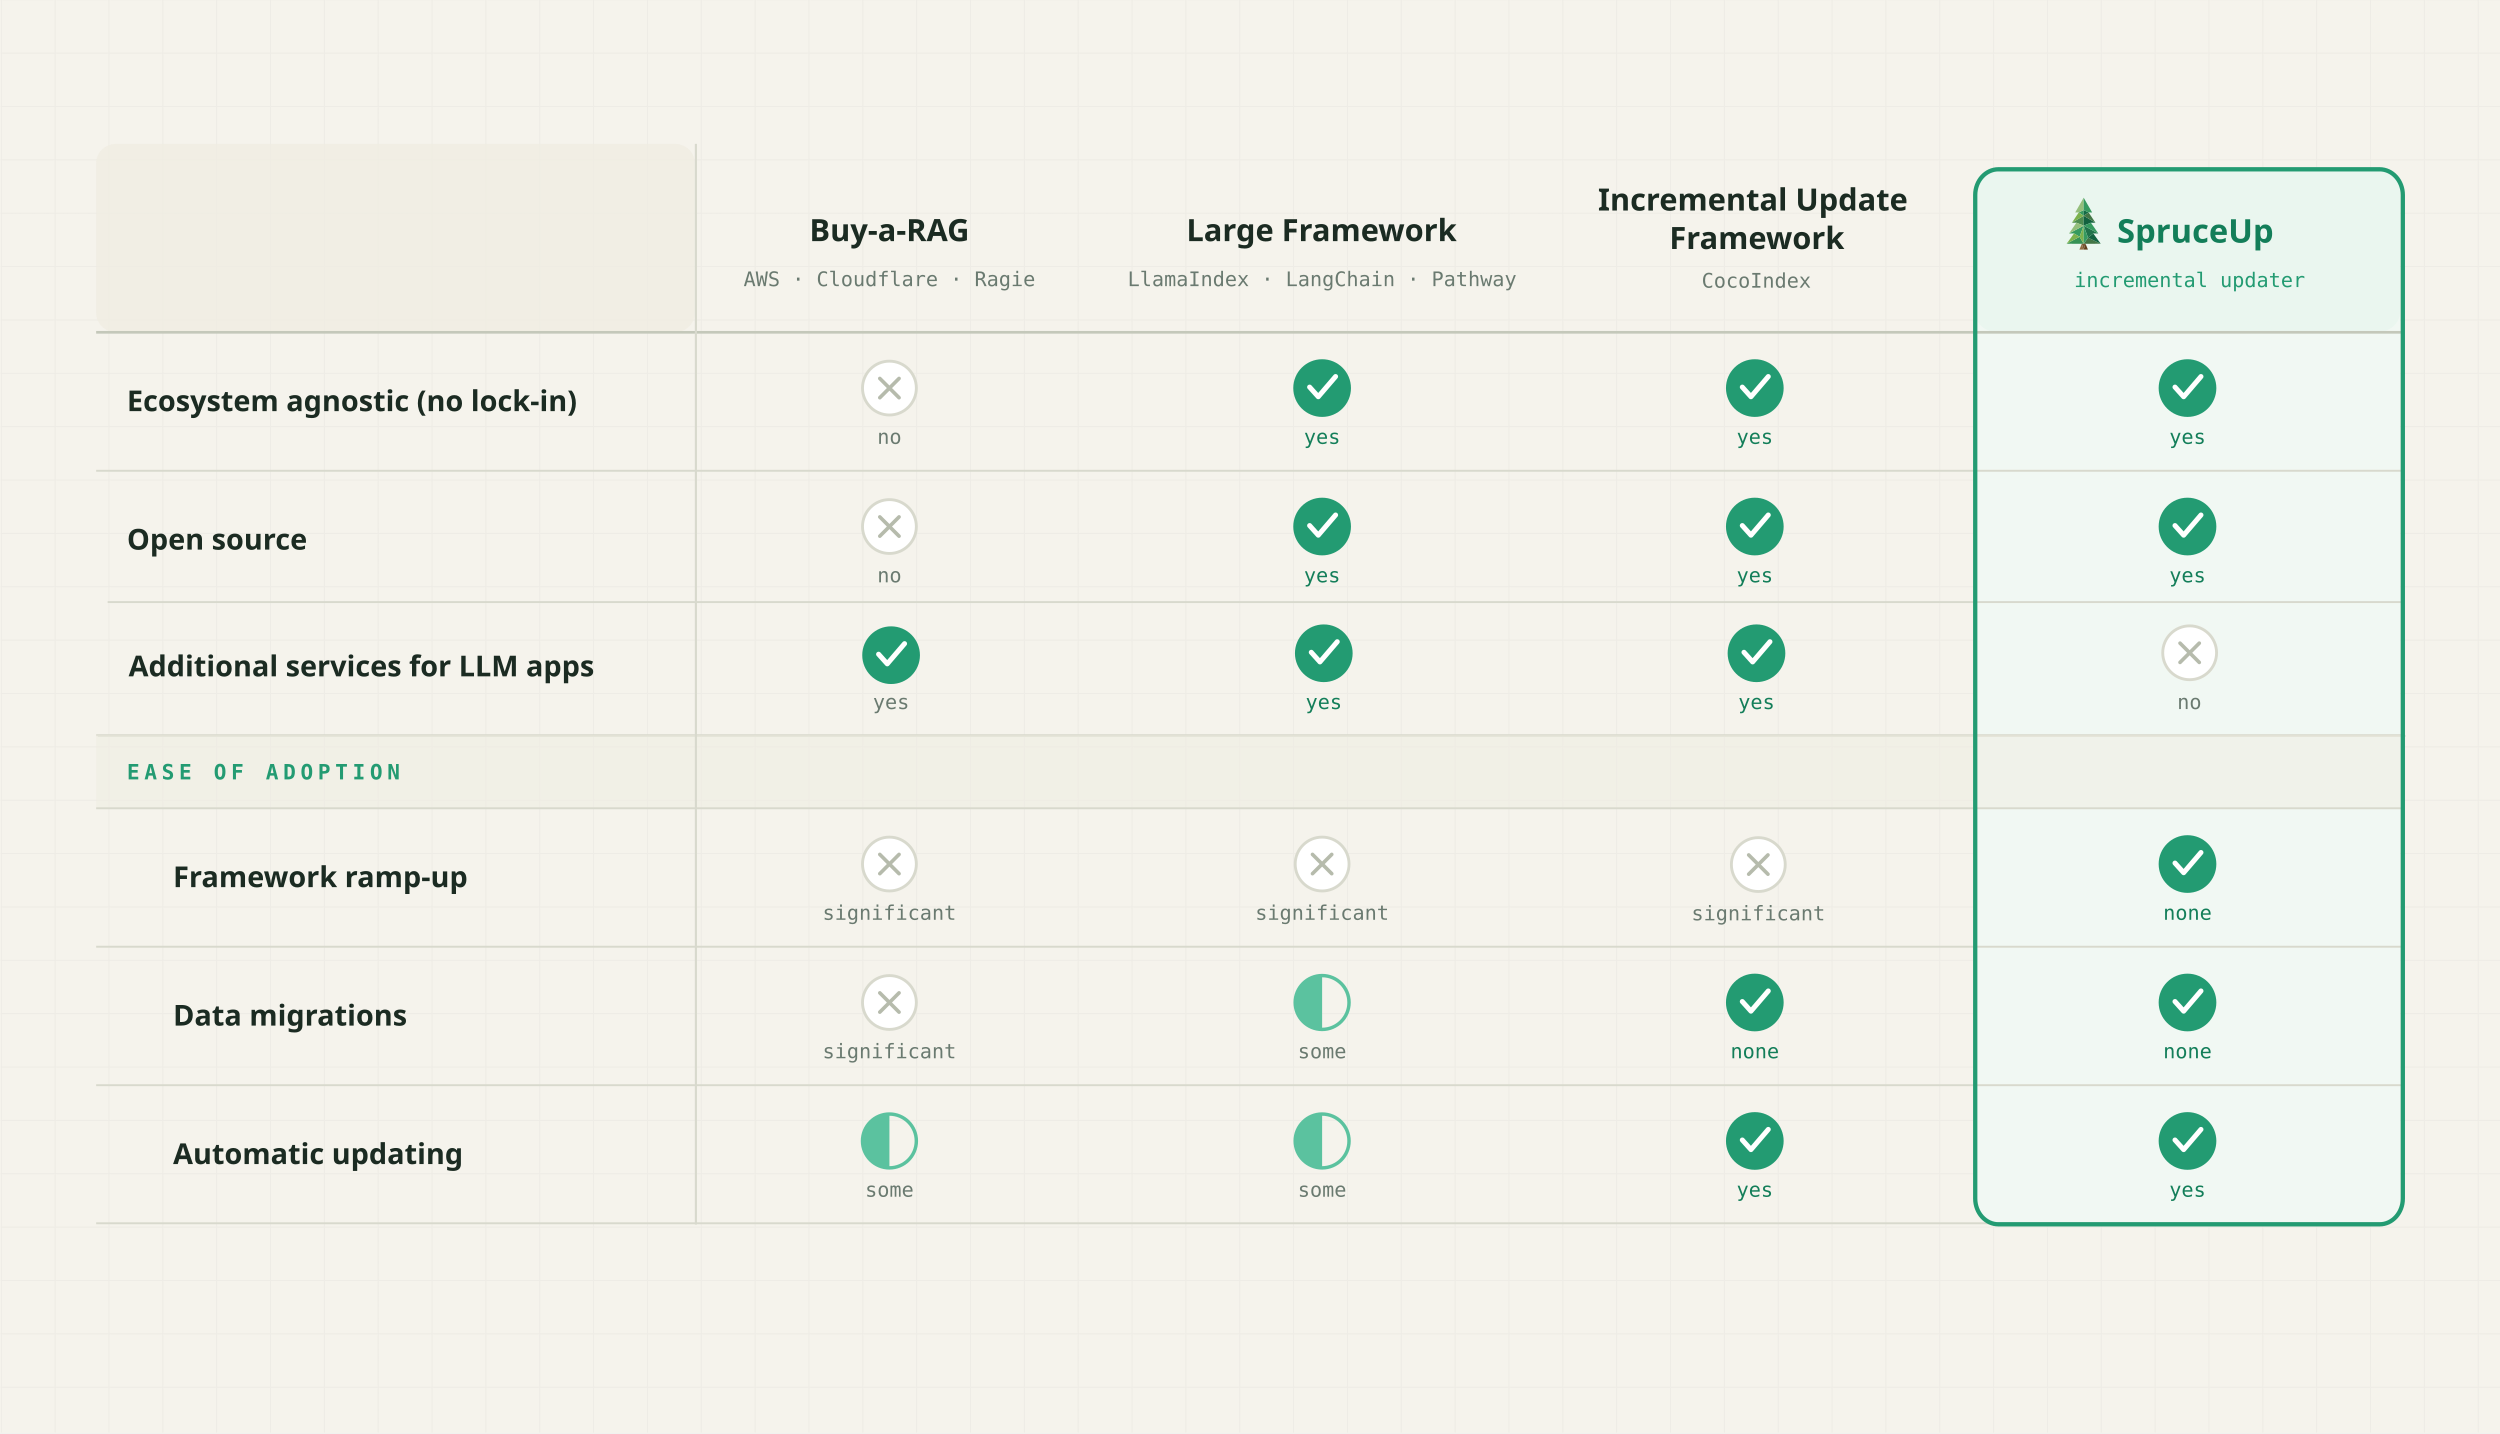
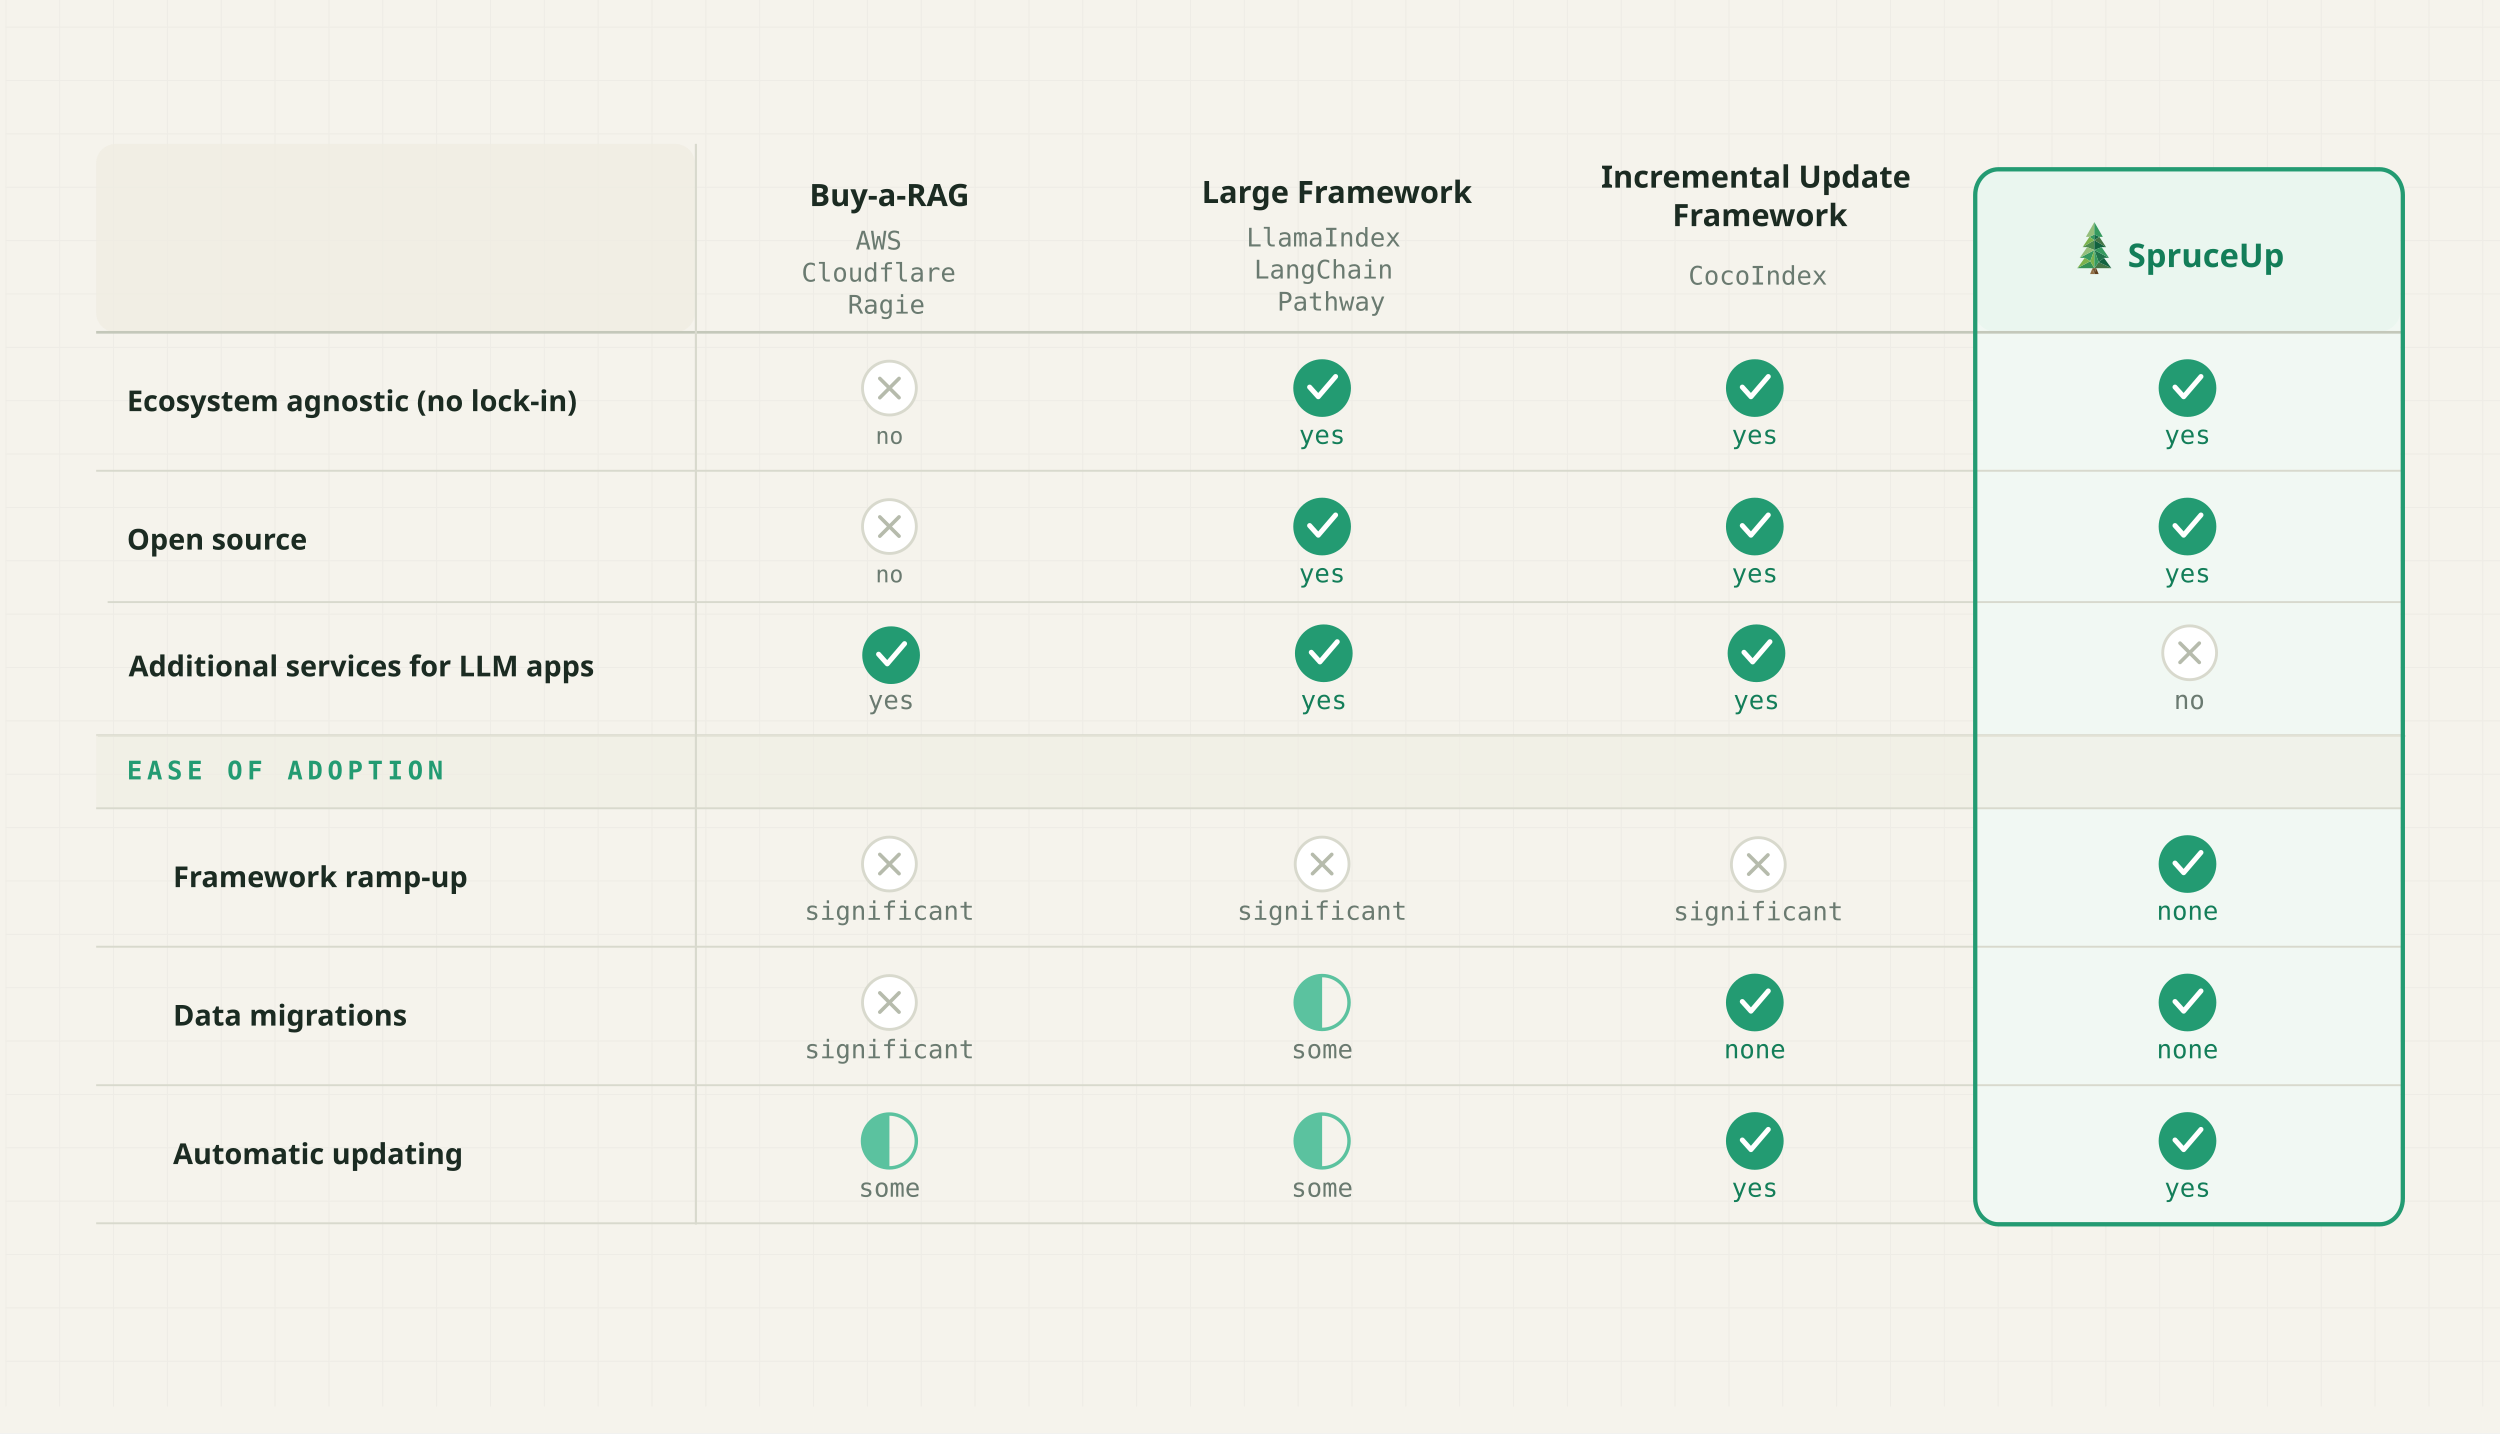
<svg xmlns="http://www.w3.org/2000/svg" xmlns:xlink="http://www.w3.org/1999/xlink" viewBox="0 0 1300 745.266" width="1300" font-family="Montserrat, system-ui, sans-serif" version="1.1" id="svg64" height="745.266">
  <defs id="defs22">
-     <pattern xlink:href="#kgrid" id="pattern1" patternTransform="matrix(1,0,0,0.9910448,0.3968254,-0.3968291)" />
+     <pattern xlink:href="#kgrid" id="pattern1" patternTransform="matrix(1,0,0,0.9910448,2.777778,-13.88889)" />
    <pattern id="kgrid" width="28" height="28" patternUnits="userSpaceOnUse">
      <path d="M28 0H0V28" fill="none" stroke="#1b2b22" stroke-width="1" opacity="0.035" id="path1" />
    </pattern>
    <symbol id="spruce" viewBox="16.69 7.51 162.17 246.8">
      <path d="M 97.776,66.45 74.434,77.681 97.847,93.404 Z" fill="#369a5f" id="path2" />
      <path d="m 97.776,66.45 0.071,26.954 23.569,-15.736 z" fill="#146a45" id="path3" />
      <path d="M 97.847,93.404 42.037,126.405 h 21.399 l 34.412,13.982 z" fill="#4d8c50" id="path4" />
      <path d="m 97.847,93.404 v 46.982 l 34.444,-13.982 h 21.435 z" fill="#12623f" id="path5" />
      <path d="M 97.847,140.386 28.262,177.547 H 52.084 l 26.372,15.777 z" fill="#369a5f" id="path6" />
      <path d="m 97.847,140.386 69.626,37.161 H 143.463 l -25.004,19.961 z" fill="#20734a" id="path7" />
      <path d="M 16.688,226.497 78.456,193.324 97.838,226.564 Z" fill="#369255" id="path8" />
      <path d="M 178.859,226.497 118.46,197.508 97.838,226.564 Z" fill="#437646" id="path9" />
      <path d="M 97.838,226.564 78.456,193.324 97.847,140.386 Z" fill="#7cb24d" id="path10" />
      <path d="M 97.838,226.564 118.46,197.508 97.847,140.386 Z" fill="#369a5f" id="path11" />
      <path d="M 178.859,226.497 143.463,177.547 118.46,197.508 Z" fill="#12623f" id="path12" />
      <path d="M 16.688,226.497 78.456,193.324 52.084,177.547 Z" fill="#7cb24d" id="path13" />
      <path d="M 28.262,177.547 97.847,140.386 63.435,126.405 Z" fill="#94be7b" id="path14" />
      <path d="M 167.473,177.547 132.292,126.405 97.847,140.386 Z" fill="#369a5f" id="path15" />
      <path d="M 153.727,126.405 121.416,77.668 97.847,93.404 Z" fill="#437646" id="path16" />
      <path d="M 42.037,126.405 97.847,93.404 74.434,77.681 Z" fill="#7cb24d" id="path17" />
      <path d="M 74.434,77.681 97.776,66.45 97.823,7.506 57.511,77.767 Z" fill="#94be7b" id="path18" />
      <path d="m 121.416,77.668 h 16.736 L 97.823,7.506 97.776,66.45 Z" fill="#369a5f" id="path19" />
      <path d="m 77.595,254.305 h 20.252 l -8.86,-27.741 z" fill="#926e44" id="path20" />
      <path d="M 97.847,254.305 106.708,226.564 H 88.987 Z" fill="#785633" id="path21" />
      <path d="m 97.847,254.305 8.86,-27.741 11.429,27.741 z" fill="#623f1c" id="path22" />
    </symbol>
  </defs>
  <rect x="0" y="0" width="1300" height="745.266" fill="#f5f3ec" id="rect22" style="display:inline;stroke-width:0.996" />
-   <rect x="0.397" y="-0.397" width="1300" height="745.266" fill="url(#kgrid)" id="rect23" style="display:inline;fill:url(#pattern1);stroke-width:0.996" />
+   <rect x="2.778" y="-13.889" width="1300" height="745.266" fill="url(#kgrid)" id="rect23" style="display:inline;fill:url(#pattern1);stroke-width:0.996" />
  <text x="50" y="36.8" font-size="13.5px" font-weight="400" fill="#6a7a70" text-anchor="start" id="text25" />
  <rect x="1027" y="88.407" width="221" height="548.23" rx="12" ry="13.371" fill="#f1f8f3" id="rect25" style="stroke-width:1.118" />
  <rect x="1027" y="88.705" width="221" height="84.095" rx="12" ry="10.512" fill="#eaf6ef" id="rect26" style="stroke-width:0.936" />
  <rect x="50" y="74.8" width="311.303" height="98" rx="10.377" ry="10" fill="#efece1" opacity="0.7" id="rect27" style="stroke-width:1.019" />
-   <text x="462.5" y="125.397" font-size="16px" font-weight="700" fill="#1b2b22" text-anchor="middle" id="text27">Buy-a-RAG</text>
-   <text x="462.5" y="148.8" font-size="10.5px" font-weight="400" fill="#6a7a70" text-anchor="middle" font-family="'Spline Sans Mono', monospace" id="text28">AWS · Cloudflare · Ragie</text>
-   <text x="687.219" y="125.397" font-size="16px" font-weight="700" fill="#1b2b22" text-anchor="middle" id="text29">Large Framework</text>
-   <text x="687.5" y="148.8" font-size="10.5px" font-weight="400" fill="#6a7a70" text-anchor="middle" font-family="'Spline Sans Mono', monospace" id="text30">LlamaIndex · LangChain · Pathway</text>
-   <text x="913.574" y="109.484" font-size="16px" font-weight="700" fill="#1b2b22" text-anchor="middle" id="text31">
-     <tspan id="tspan1" x="913.574" y="109.484">Incremental Update</tspan>
-     <tspan id="tspan2" x="913.574" y="129.484">Framework</tspan>
+   <text x="462.5" y="107.143" font-size="16px" font-weight="700" fill="#1b2b22" text-anchor="middle" id="text27">Buy-a-RAG</text>
+   <text x="460.913" y="129.752" font-size="10.5px" font-weight="400" fill="#6a7a70" text-anchor="middle" font-family="'Spline Sans Mono', monospace" id="text28" style="font-size:13.333px">
+     <tspan id="tspan9" x="460.913" y="129.752">AWS</tspan>
+     <tspan id="tspan10" x="460.913" y="146.419">Cloudflare</tspan>
+     <tspan x="460.913" y="163.085" id="tspan12">Ragie</tspan>
  </text>
-   <text x="913.294" y="149.593" font-size="10.5px" font-weight="400" fill="#6a7a70" text-anchor="middle" font-family="'Spline Sans Mono', monospace" id="text32">CocoIndex</text>
-   <use href="#spruce" x="1073.5" y="174" width="20" height="27" id="use32" transform="translate(0,-71.20025)" />
-   <text x="1141.572" y="126.167" font-size="17px" font-weight="700" fill="#137e59" text-anchor="middle" id="text33">SpruceUp</text>
-   <text x="1138.622" y="149.289" font-size="10.5px" font-weight="400" fill="#239b72" text-anchor="middle" font-family="'Spline Sans Mono', monospace" id="text34">incremental updater</text>
+   <text x="695.156" y="105.555" font-size="16px" font-weight="700" fill="#1b2b22" text-anchor="middle" id="text29">Large Framework</text>
+   <text x="692.262" y="128.165" font-size="10.5px" font-weight="400" fill="#6a7a70" text-anchor="middle" font-family="'Spline Sans Mono', monospace" id="text30" style="font-size:13.333px">
+     <tspan id="tspan3" x="692.262" y="128.165">LlamaIndex</tspan>
+     <tspan x="692.262" y="144.831" id="tspan13">LangChain</tspan>
+     <tspan id="tspan4" x="692.262" y="161.498">Pathway</tspan>
+   </text>
+   <text x="915.162" y="97.579" font-size="16px" font-weight="700" fill="#1b2b22" text-anchor="middle" id="text31">
+     <tspan id="tspan1" x="915.162" y="97.579">Incremental Update</tspan>
+     <tspan id="tspan2" x="915.162" y="117.579">Framework</tspan>
+   </text>
+   <text x="914.087" y="148.006" font-size="10.5px" font-weight="400" fill="#6a7a70" text-anchor="middle" font-family="'Spline Sans Mono', monospace" id="text32" style="font-size:13.333px">CocoIndex</text>
+   <use href="#spruce" x="1073.5" y="174" width="20" height="27" id="use32" transform="translate(5.555555,-58.50184)" />
+   <text x="1147.127" y="138.865" font-size="17px" font-weight="700" fill="#137e59" text-anchor="middle" id="text33">SpruceUp</text>
  <line x1="50" y1="172.8" x2="1250" y2="172.8" stroke="#c4c8ba" stroke-width="1.4" id="line34" />
  <text x="66" y="213.8" font-size="15px" font-weight="600" fill="#1b2b22" text-anchor="start" id="text35">Ecosystem agnostic (no lock-in)</text>
  <circle cx="462.5" cy="201.8" r="14" fill="#ffffff" stroke="#d8d9cd" stroke-width="1.5" id="circle35" />
  <path d="m 457.5,196.8 10,10 m -10,0 10,-10" stroke="#b6bbac" stroke-width="1.9" stroke-linecap="round" id="path35" />
-   <text x="462.5" y="230.8" font-size="10.5px" font-weight="500" fill="#6a7a70" text-anchor="middle" font-family="'Spline Sans Mono', monospace" id="text36">no</text>
+   <text x="462.5" y="230.8" font-size="10.5px" font-weight="500" fill="#6a7a70" text-anchor="middle" font-family="'Spline Sans Mono', monospace" id="text36" style="font-size:12px">no</text>
  <circle cx="687.5" cy="201.8" r="15" fill="#239b72" id="circle36" />
  <polyline points="681,276.5 685.5,281.5 694.5,271" fill="none" stroke="#ffffff" stroke-width="2.6" stroke-linecap="round" stroke-linejoin="round" id="polyline36" transform="translate(0,-75.20025)" />
-   <text x="687.5" y="230.8" font-size="10.5px" font-weight="500" fill="#137e59" text-anchor="middle" font-family="'Spline Sans Mono', monospace" id="text37">yes</text>
+   <text x="687.5" y="230.8" font-size="10.5px" font-weight="500" fill="#137e59" text-anchor="middle" font-family="'Spline Sans Mono', monospace" id="text37" style="font-size:13.333px">yes</text>
  <circle cx="912.5" cy="201.8" r="15" fill="#239b72" id="circle37" />
  <polyline points="906,276.5 910.5,281.5 919.5,271" fill="none" stroke="#ffffff" stroke-width="2.6" stroke-linecap="round" stroke-linejoin="round" id="polyline37" transform="translate(0,-75.20025)" />
-   <text x="912.5" y="230.8" font-size="10.5px" font-weight="500" fill="#137e59" text-anchor="middle" font-family="'Spline Sans Mono', monospace" id="text38">yes</text>
+   <text x="912.5" y="230.8" font-size="10.5px" font-weight="500" fill="#137e59" text-anchor="middle" font-family="'Spline Sans Mono', monospace" id="text38" style="font-size:13.333px">yes</text>
  <circle cx="1137.5" cy="201.8" r="15" fill="#239b72" id="circle38" />
  <polyline points="1131,276.5 1135.5,281.5 1144.5,271" fill="none" stroke="#ffffff" stroke-width="2.6" stroke-linecap="round" stroke-linejoin="round" id="polyline38" transform="translate(0,-75.20025)" />
-   <text x="1137.5" y="230.8" font-size="10.5px" font-weight="500" fill="#137e59" text-anchor="middle" font-family="'Spline Sans Mono', monospace" id="text39">yes</text>
+   <text x="1137.5" y="230.8" font-size="10.5px" font-weight="500" fill="#137e59" text-anchor="middle" font-family="'Spline Sans Mono', monospace" id="text39" style="font-size:13.333px">yes</text>
  <line x1="50" y1="244.8" x2="1250" y2="244.8" stroke="#d8d9cd" stroke-width="1" id="line39" />
  <line x1="55.972" y1="313.08" x2="1249.623" y2="313.08" stroke="#d8d9cd" stroke-width="1" id="line39-6" />
  <text x="66" y="285.8" font-size="15px" font-weight="600" fill="#1b2b22" text-anchor="start" id="text40">Open source</text>
  <g id="g3" transform="translate(0,-75.20025)">
    <circle cx="462.5" cy="349" r="14" fill="#ffffff" stroke="#d8d9cd" stroke-width="1.5" id="circle40" />
    <path d="m 457.5,344 10,10 m -10,0 10,-10" stroke="#b6bbac" stroke-width="1.9" stroke-linecap="round" id="path40" />
  </g>
-   <text x="462.5" y="302.8" font-size="10.5px" font-weight="500" fill="#6a7a70" text-anchor="middle" font-family="'Spline Sans Mono', monospace" id="text41">no</text>
+   <text x="462.5" y="302.8" font-size="10.5px" font-weight="500" fill="#6a7a70" text-anchor="middle" font-family="'Spline Sans Mono', monospace" id="text41" style="font-size:12px">no</text>
  <circle cx="687.5" cy="273.8" r="15" fill="#239b72" id="circle41" />
  <polyline points="681,348.5 685.5,353.5 694.5,343" fill="none" stroke="#ffffff" stroke-width="2.6" stroke-linecap="round" stroke-linejoin="round" id="polyline41" transform="translate(0,-75.20025)" />
-   <text x="687.5" y="302.8" font-size="10.5px" font-weight="500" fill="#137e59" text-anchor="middle" font-family="'Spline Sans Mono', monospace" id="text42">yes</text>
+   <text x="687.5" y="302.8" font-size="10.5px" font-weight="500" fill="#137e59" text-anchor="middle" font-family="'Spline Sans Mono', monospace" id="text42" style="font-size:13.333px">yes</text>
  <circle cx="912.5" cy="273.8" r="15" fill="#239b72" id="circle42" />
  <polyline points="906,348.5 910.5,353.5 919.5,343" fill="none" stroke="#ffffff" stroke-width="2.6" stroke-linecap="round" stroke-linejoin="round" id="polyline42" transform="translate(0,-75.20025)" />
-   <text x="912.5" y="302.8" font-size="10.5px" font-weight="500" fill="#137e59" text-anchor="middle" font-family="'Spline Sans Mono', monospace" id="text43">yes</text>
+   <text x="912.5" y="302.8" font-size="10.5px" font-weight="500" fill="#137e59" text-anchor="middle" font-family="'Spline Sans Mono', monospace" id="text43" style="font-size:13.333px">yes</text>
  <circle cx="1137.5" cy="273.8" r="15" fill="#239b72" id="circle43" />
  <polyline points="1131,348.5 1135.5,353.5 1144.5,343" fill="none" stroke="#ffffff" stroke-width="2.6" stroke-linecap="round" stroke-linejoin="round" id="polyline43" transform="translate(0,-75.20025)" />
-   <text x="1137.5" y="302.8" font-size="10.5px" font-weight="500" fill="#137e59" text-anchor="middle" font-family="'Spline Sans Mono', monospace" id="text44">yes</text>
+   <text x="1137.5" y="302.8" font-size="10.5px" font-weight="500" fill="#137e59" text-anchor="middle" font-family="'Spline Sans Mono', monospace" id="text44" style="font-size:13.333px">yes</text>
  <text x="66.869" y="351.698" font-size="15px" font-weight="600" fill="#1b2b22" text-anchor="start" id="text35-9">Additional services for LLM apps</text>
-   <text x="463.369" y="368.698" font-size="10.5px" font-weight="500" fill="#6a7a70" text-anchor="middle" font-family="'Spline Sans Mono', monospace" id="text36-8">yes</text>
+   <text x="463.369" y="368.698" font-size="10.5px" font-weight="500" fill="#6a7a70" text-anchor="middle" font-family="'Spline Sans Mono', monospace" id="text36-8" style="font-size:13.333px">yes</text>
  <g id="g2" transform="translate(0,-63.20025)">
    <circle cx="688.369" cy="402.899" r="15" fill="#239b72" id="circle36-9" />
    <polyline points="681,276.5 685.5,281.5 694.5,271" fill="none" stroke="#ffffff" stroke-width="2.6" stroke-linecap="round" stroke-linejoin="round" id="polyline36-7" transform="translate(0.8691406,125.8987)" />
  </g>
  <g id="g2-4" transform="translate(-225,-62.20025)">
    <circle cx="688.369" cy="402.899" r="15" fill="#239b72" id="circle36-9-7" />
    <polyline points="681,276.5 685.5,281.5 694.5,271" fill="none" stroke="#ffffff" stroke-width="2.6" stroke-linecap="round" stroke-linejoin="round" id="polyline36-7-6" transform="translate(0.8691406,125.8987)" />
  </g>
-   <text x="688.369" y="368.698" font-size="10.5px" font-weight="500" fill="#137e59" text-anchor="middle" font-family="'Spline Sans Mono', monospace" id="text37-3">yes</text>
+   <text x="688.369" y="368.698" font-size="10.5px" font-weight="500" fill="#137e59" text-anchor="middle" font-family="'Spline Sans Mono', monospace" id="text37-3" style="font-size:13.333px">yes</text>
  <circle cx="913.369" cy="339.698" r="15" fill="#239b72" id="circle37-6" />
  <polyline points="906,276.5 910.5,281.5 919.5,271" fill="none" stroke="#ffffff" stroke-width="2.6" stroke-linecap="round" stroke-linejoin="round" id="polyline37-1" transform="translate(0.8691406,62.69843)" />
-   <text x="913.369" y="368.698" font-size="10.5px" font-weight="500" fill="#137e59" text-anchor="middle" font-family="'Spline Sans Mono', monospace" id="text38-2">yes</text>
+   <text x="913.369" y="368.698" font-size="10.5px" font-weight="500" fill="#137e59" text-anchor="middle" font-family="'Spline Sans Mono', monospace" id="text38-2" style="font-size:13.333px">yes</text>
  <g id="g3-6" transform="translate(676.1191,-9.551567)">
    <circle cx="462.5" cy="349" r="14" fill="#ffffff" stroke="#d8d9cd" stroke-width="1.5" id="circle40-9" />
    <path d="m 457.5,344 10,10 m -10,0 10,-10" stroke="#b6bbac" stroke-width="1.9" stroke-linecap="round" id="path40-3" />
  </g>
-   <text x="1138.47" y="368.698" font-size="10.5px" font-weight="500" fill="#6a7a70" text-anchor="middle" font-family="'Spline Sans Mono', monospace" id="text41-45">no</text>
+   <text x="1138.47" y="368.698" font-size="10.5px" font-weight="500" fill="#6a7a70" text-anchor="middle" font-family="'Spline Sans Mono', monospace" id="text41-45" style="font-size:13.333px">no</text>
  <line x1="50.869" y1="382.698" x2="1250.869" y2="382.698" stroke="#d8d9cd" stroke-width="1" id="line39-9" />
  <line x1="50" y1="382.3" x2="1250" y2="382.3" stroke="#d8d9cd" stroke-width="1" id="line44" />
  <rect x="50" y="382.3" width="1200" height="38" rx="0" ry="0" fill="#efece1" opacity="0.55" id="rect44" />
-   <text x="66" y="405.3" font-size="11px" font-weight="600" fill="#239b72" text-anchor="start" font-family="'Spline Sans Mono', monospace" letter-spacing="2.4" id="text45">EASE OF ADOPTION</text>
+   <text x="66" y="405.3" font-size="11px" font-weight="600" fill="#239b72" text-anchor="start" font-family="'Spline Sans Mono', monospace" letter-spacing="2.4" id="text45" style="font-size:13.333px">EASE OF ADOPTION</text>
  <line x1="50" y1="420.3" x2="1250" y2="420.3" stroke="#d8d9cd" stroke-width="1" id="line45" />
  <text x="90" y="461.3" font-size="15px" font-weight="600" fill="#1b2b22" text-anchor="start" id="text46">Framework ramp-up</text>
  <circle cx="462.5" cy="449.3" r="14" fill="#ffffff" stroke="#d8d9cd" stroke-width="1.5" id="circle46" />
  <path d="m 457.5,444.3 10,10 m -10,0 10,-10" stroke="#b6bbac" stroke-width="1.9" stroke-linecap="round" id="path46" />
-   <text x="462.5" y="478.3" font-size="10.5px" font-weight="500" fill="#6a7a70" text-anchor="middle" font-family="'Spline Sans Mono', monospace" id="text47">significant</text>
+   <text x="462.5" y="478.3" font-size="10.5px" font-weight="500" fill="#6a7a70" text-anchor="middle" font-family="'Spline Sans Mono', monospace" id="text47" style="font-size:13.333px">significant</text>
  <circle cx="687.5" cy="449.3" r="14" fill="#ffffff" stroke="#d8d9cd" stroke-width="1.5" id="circle47" />
  <path d="m 682.5,444.3 10,10 m -10,0 10,-10" stroke="#b6bbac" stroke-width="1.9" stroke-linecap="round" id="path47" />
-   <text x="687.5" y="478.3" font-size="10.5px" font-weight="500" fill="#6a7a70" text-anchor="middle" font-family="'Spline Sans Mono', monospace" id="text48">significant</text>
+   <text x="687.5" y="478.3" font-size="10.5px" font-weight="500" fill="#6a7a70" text-anchor="middle" font-family="'Spline Sans Mono', monospace" id="text48" style="font-size:13.333px">significant</text>
  <circle cx="1137.5" cy="449.3" r="15" fill="#239b72" id="circle49" />
  <polyline points="1131,458.5 1135.5,463.5 1144.5,453" fill="none" stroke="#ffffff" stroke-width="2.6" stroke-linecap="round" stroke-linejoin="round" id="polyline49" transform="translate(0,-9.700249)" />
-   <text x="1137.5" y="478.3" font-size="10.5px" font-weight="500" fill="#137e59" text-anchor="middle" font-family="'Spline Sans Mono', monospace" id="text50">none</text>
+   <text x="1137.5" y="478.3" font-size="10.5px" font-weight="500" fill="#137e59" text-anchor="middle" font-family="'Spline Sans Mono', monospace" id="text50" style="font-size:13.333px">none</text>
  <line x1="50" y1="492.3" x2="1250" y2="492.3" stroke="#d8d9cd" stroke-width="1" id="line50" />
  <text x="90" y="533.3" font-size="15px" font-weight="600" fill="#1b2b22" text-anchor="start" id="text51">Data migrations</text>
  <circle cx="462.5" cy="521.3" r="14" fill="#ffffff" stroke="#d8d9cd" stroke-width="1.5" id="circle51" />
  <path d="m 457.5,516.3 10,10 m -10,0 10,-10" stroke="#b6bbac" stroke-width="1.9" stroke-linecap="round" id="path51" />
-   <text x="462.5" y="550.3" font-size="10.5px" font-weight="500" fill="#6a7a70" text-anchor="middle" font-family="'Spline Sans Mono', monospace" id="text52">significant</text>
+   <text x="462.5" y="550.3" font-size="10.5px" font-weight="500" fill="#6a7a70" text-anchor="middle" font-family="'Spline Sans Mono', monospace" id="text52" style="font-size:13.333px">significant</text>
  <circle cx="687.5" cy="521.3" r="14" fill="none" stroke="#5bc29f" stroke-width="1.8" id="circle52" />
  <path d="m 687.5,507.3 a 14,14 0 0 0 0,28 z" fill="#5bc29f" id="path52" />
-   <text x="687.5" y="550.3" font-size="10.5px" font-weight="500" fill="#6a7a70" text-anchor="middle" font-family="'Spline Sans Mono', monospace" id="text53">some</text>
+   <text x="687.5" y="550.3" font-size="10.5px" font-weight="500" fill="#6a7a70" text-anchor="middle" font-family="'Spline Sans Mono', monospace" id="text53" style="font-size:13.333px">some</text>
  <circle cx="912.5" cy="521.3" r="15" fill="#239b72" id="circle53" />
  <polyline points="906,530.5 910.5,535.5 919.5,525" fill="none" stroke="#ffffff" stroke-width="2.6" stroke-linecap="round" stroke-linejoin="round" id="polyline53" transform="translate(0,-9.700249)" />
-   <text x="912.5" y="550.3" font-size="10.5px" font-weight="500" fill="#137e59" text-anchor="middle" font-family="'Spline Sans Mono', monospace" id="text54">none</text>
+   <text x="912.5" y="550.3" font-size="10.5px" font-weight="500" fill="#137e59" text-anchor="middle" font-family="'Spline Sans Mono', monospace" id="text54" style="font-size:13.333px">none</text>
  <circle cx="1137.5" cy="521.3" r="15" fill="#239b72" id="circle54" />
  <polyline points="1131,530.5 1135.5,535.5 1144.5,525" fill="none" stroke="#ffffff" stroke-width="2.6" stroke-linecap="round" stroke-linejoin="round" id="polyline54" transform="translate(0,-9.700249)" />
-   <text x="1137.5" y="550.3" font-size="10.5px" font-weight="500" fill="#137e59" text-anchor="middle" font-family="'Spline Sans Mono', monospace" id="text55">none</text>
+   <text x="1137.5" y="550.3" font-size="10.5px" font-weight="500" fill="#137e59" text-anchor="middle" font-family="'Spline Sans Mono', monospace" id="text55" style="font-size:13.333px">none</text>
  <line x1="50" y1="564.3" x2="1250" y2="564.3" stroke="#d8d9cd" stroke-width="1" id="line55" />
  <text x="90" y="605.3" font-size="15px" font-weight="600" fill="#1b2b22" text-anchor="start" id="text56">Automatic updating</text>
  <circle cx="462.5" cy="593.3" r="14" fill="none" stroke="#5bc29f" stroke-width="1.8" id="circle56" />
  <path d="m 462.5,579.3 a 14,14 0 0 0 0,28 z" fill="#5bc29f" id="path56" />
-   <text x="462.5" y="622.3" font-size="10.5px" font-weight="500" fill="#6a7a70" text-anchor="middle" font-family="'Spline Sans Mono', monospace" id="text57">some</text>
+   <text x="462.5" y="622.3" font-size="10.5px" font-weight="500" fill="#6a7a70" text-anchor="middle" font-family="'Spline Sans Mono', monospace" id="text57" style="font-size:13.333px">some</text>
  <circle cx="687.5" cy="593.3" r="14" fill="none" stroke="#5bc29f" stroke-width="1.8" id="circle57" />
  <path d="m 687.5,579.3 a 14,14 0 0 0 0,28 z" fill="#5bc29f" id="path57" />
-   <text x="687.5" y="622.3" font-size="10.5px" font-weight="500" fill="#6a7a70" text-anchor="middle" font-family="'Spline Sans Mono', monospace" id="text58">some</text>
+   <text x="687.5" y="622.3" font-size="10.5px" font-weight="500" fill="#6a7a70" text-anchor="middle" font-family="'Spline Sans Mono', monospace" id="text58" style="font-size:13.333px">some</text>
  <circle cx="912.5" cy="593.3" r="15" fill="#239b72" id="circle58" />
  <polyline points="906,602.5 910.5,607.5 919.5,597" fill="none" stroke="#ffffff" stroke-width="2.6" stroke-linecap="round" stroke-linejoin="round" id="polyline58" transform="translate(0,-9.700249)" />
-   <text x="912.5" y="622.3" font-size="10.5px" font-weight="500" fill="#137e59" text-anchor="middle" font-family="'Spline Sans Mono', monospace" id="text59">yes</text>
+   <text x="912.5" y="622.3" font-size="10.5px" font-weight="500" fill="#137e59" text-anchor="middle" font-family="'Spline Sans Mono', monospace" id="text59" style="font-size:13.333px">yes</text>
  <circle cx="1137.5" cy="593.3" r="15" fill="#239b72" id="circle59" />
  <polyline points="1131,602.5 1135.5,607.5 1144.5,597" fill="none" stroke="#ffffff" stroke-width="2.6" stroke-linecap="round" stroke-linejoin="round" id="polyline59" transform="translate(0,-9.700249)" />
-   <text x="1137.5" y="622.3" font-size="10.5px" font-weight="500" fill="#137e59" text-anchor="middle" font-family="'Spline Sans Mono', monospace" id="text60">yes</text>
+   <text x="1137.5" y="622.3" font-size="10.5px" font-weight="500" fill="#137e59" text-anchor="middle" font-family="'Spline Sans Mono', monospace" id="text60" style="font-size:13.333px">yes</text>
  <line x1="50" y1="636.101" x2="1242.46" y2="636.101" stroke="#d8d9cd" stroke-width="1" id="line60" />
  <line x1="361.866" y1="74.8" x2="361.866" y2="636.737" stroke="#d8d9cd" stroke-width="1.126" id="line61" />
  <rect x="1027.117" y="88.028" width="222.353" height="548.615" rx="12.073" ry="13.381" fill="none" stroke="#239b72" stroke-width="2.234" id="rect61" />
  <g id="layer1" style="display:none" transform="translate(0,-75.20025)">
    <circle cx="59" cy="676" r="9" fill="#239b72" id="circle61" />
    <polyline points="55,676 58,679 63.5,672" fill="none" stroke="#ffffff" stroke-width="2" stroke-linecap="round" stroke-linejoin="round" id="polyline61" />
    <text x="74" y="680" font-size="11.5px" font-weight="500" fill="#6a7a70" text-anchor="start" id="text61">favorable answer</text>
    <circle cx="229" cy="676" r="9" fill="none" stroke="#5bc29f" stroke-width="1.6" id="circle62" />
    <path d="m 229,667 a 9,9 0 0 0 0,18 z" fill="#5bc29f" id="path62" />
    <text x="244" y="680" font-size="11.5px" font-weight="500" fill="#6a7a70" text-anchor="start" id="text62">partial</text>
    <circle cx="339" cy="676" r="9" fill="#ffffff" stroke="#d8d9cd" stroke-width="1.4" id="circle63" />
    <path d="m 335,672 8,8 m -8,0 8,-8" stroke="#b6bbac" stroke-width="1.6" stroke-linecap="round" id="path63" />
    <text x="354" y="680" font-size="11.5px" font-weight="500" fill="#6a7a70" text-anchor="start" id="text63" style="display:none">unfavorable</text>
  </g>
  <circle cx="914.325" cy="449.575" r="14" fill="#ffffff" stroke="#d8d9cd" stroke-width="1.5" id="circle47-8" />
  <path d="m 909.325,444.575 10,10 m -10,0 10,-10" stroke="#b6bbac" stroke-width="1.9" stroke-linecap="round" id="path47-2" />
-   <text x="914.325" y="478.575" font-size="10.5px" font-weight="500" fill="#6a7a70" text-anchor="middle" font-family="'Spline Sans Mono', monospace" id="text48-4">significant</text>
+   <text x="914.325" y="478.575" font-size="10.5px" font-weight="500" fill="#6a7a70" text-anchor="middle" font-family="'Spline Sans Mono', monospace" id="text48-4" style="font-size:13.333px">significant</text>
</svg>
